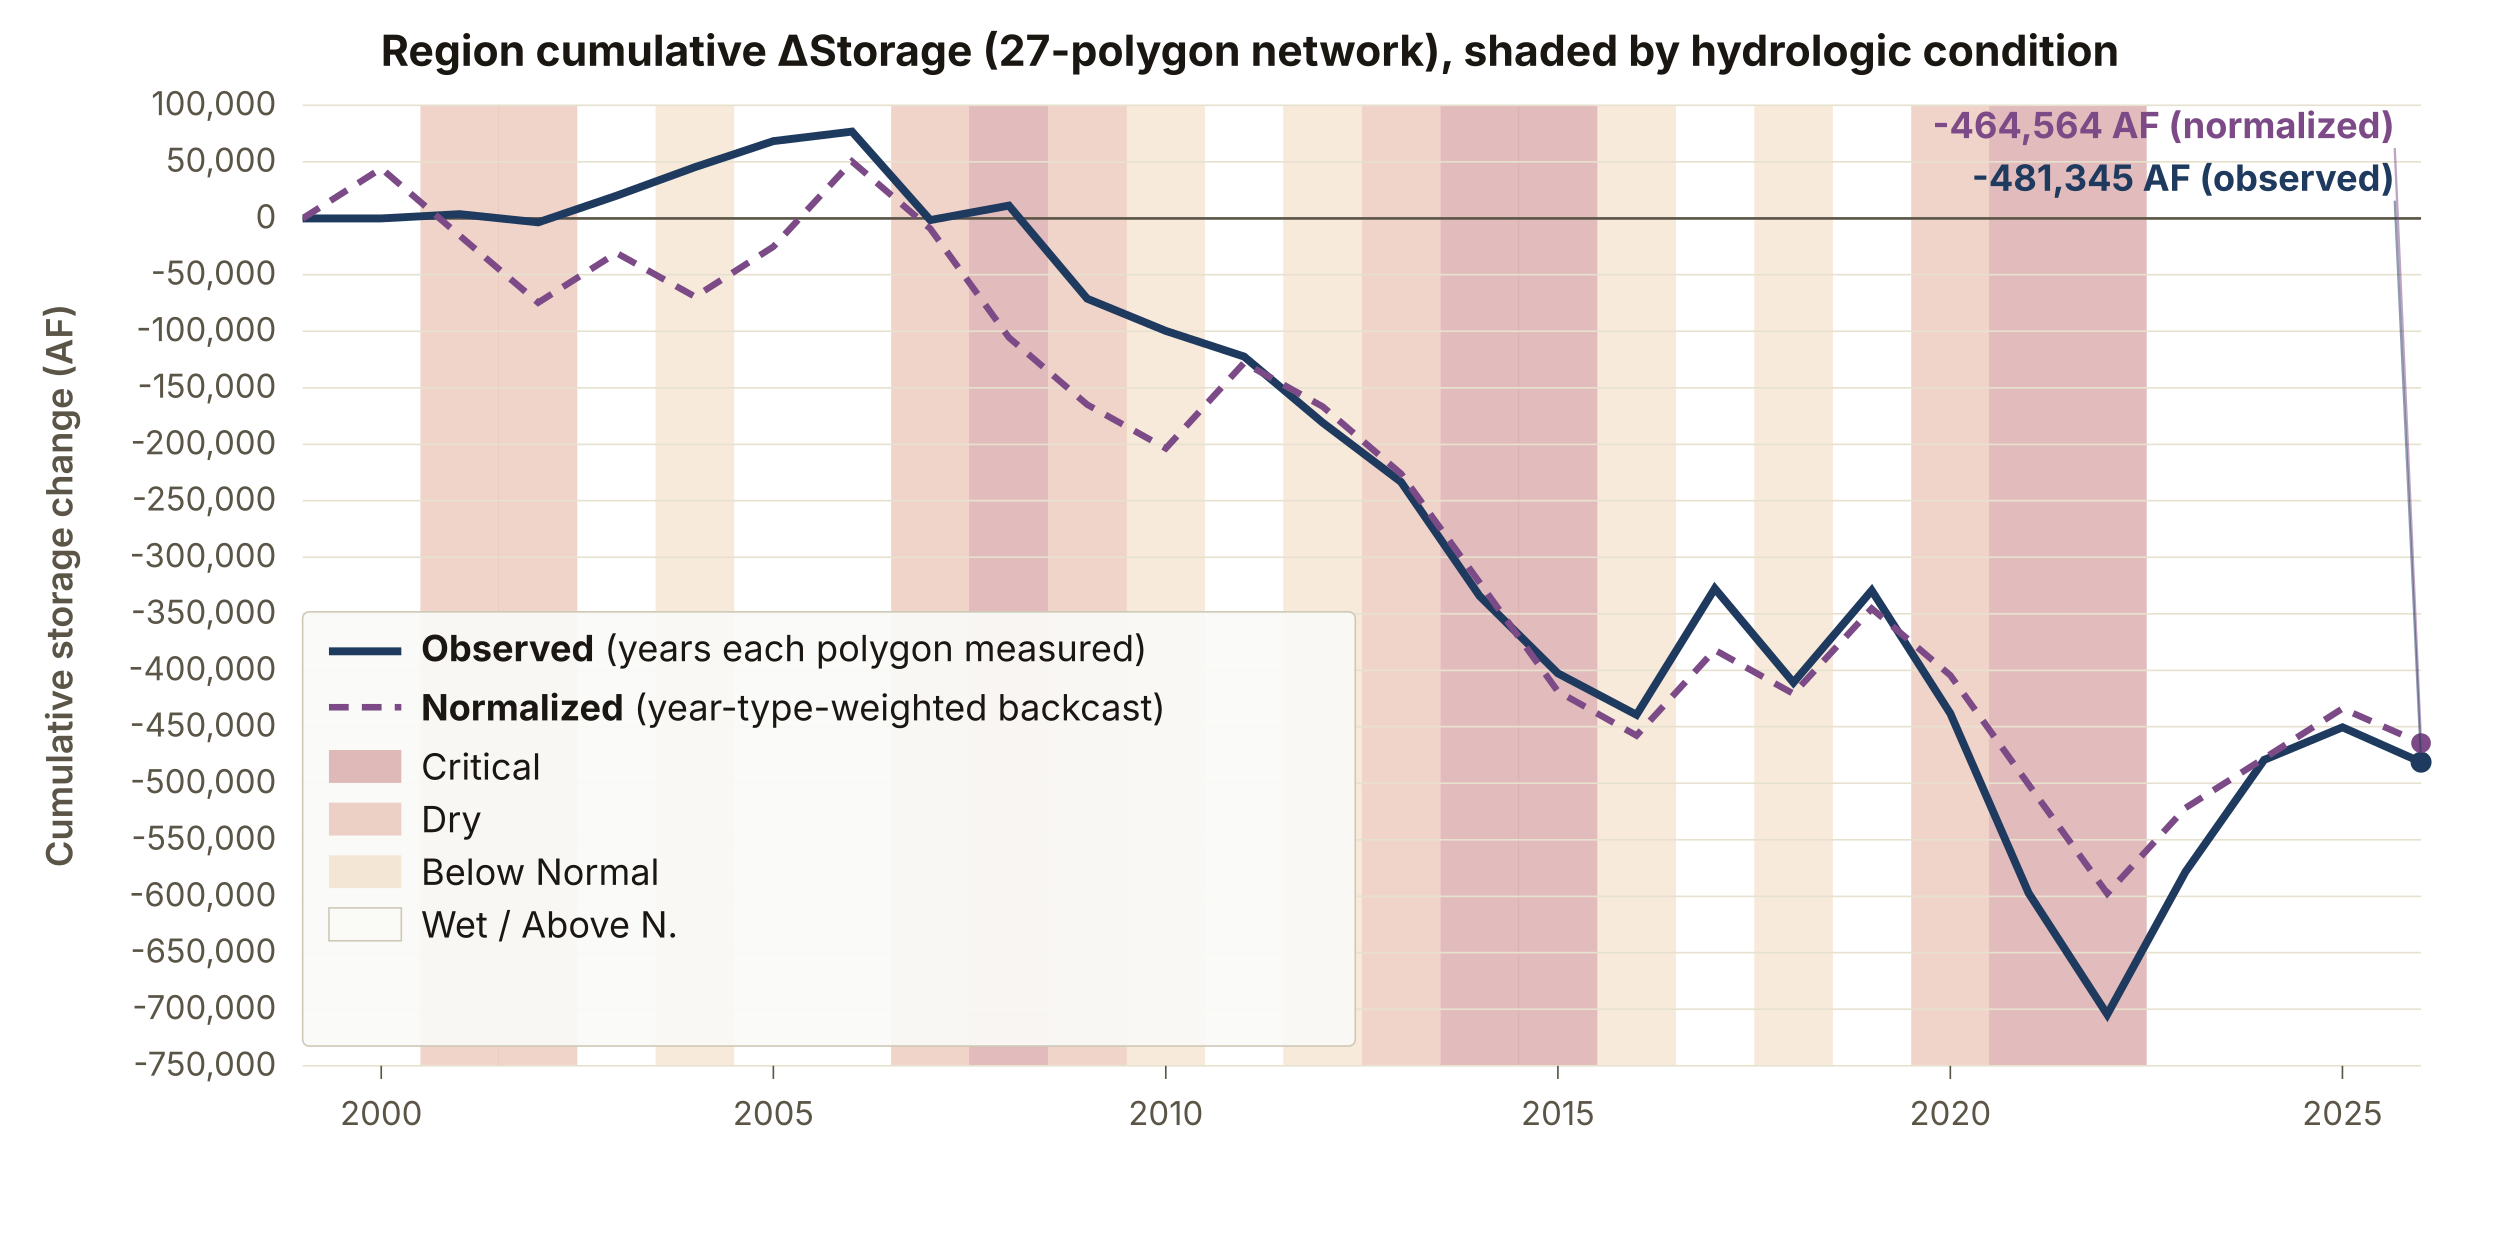
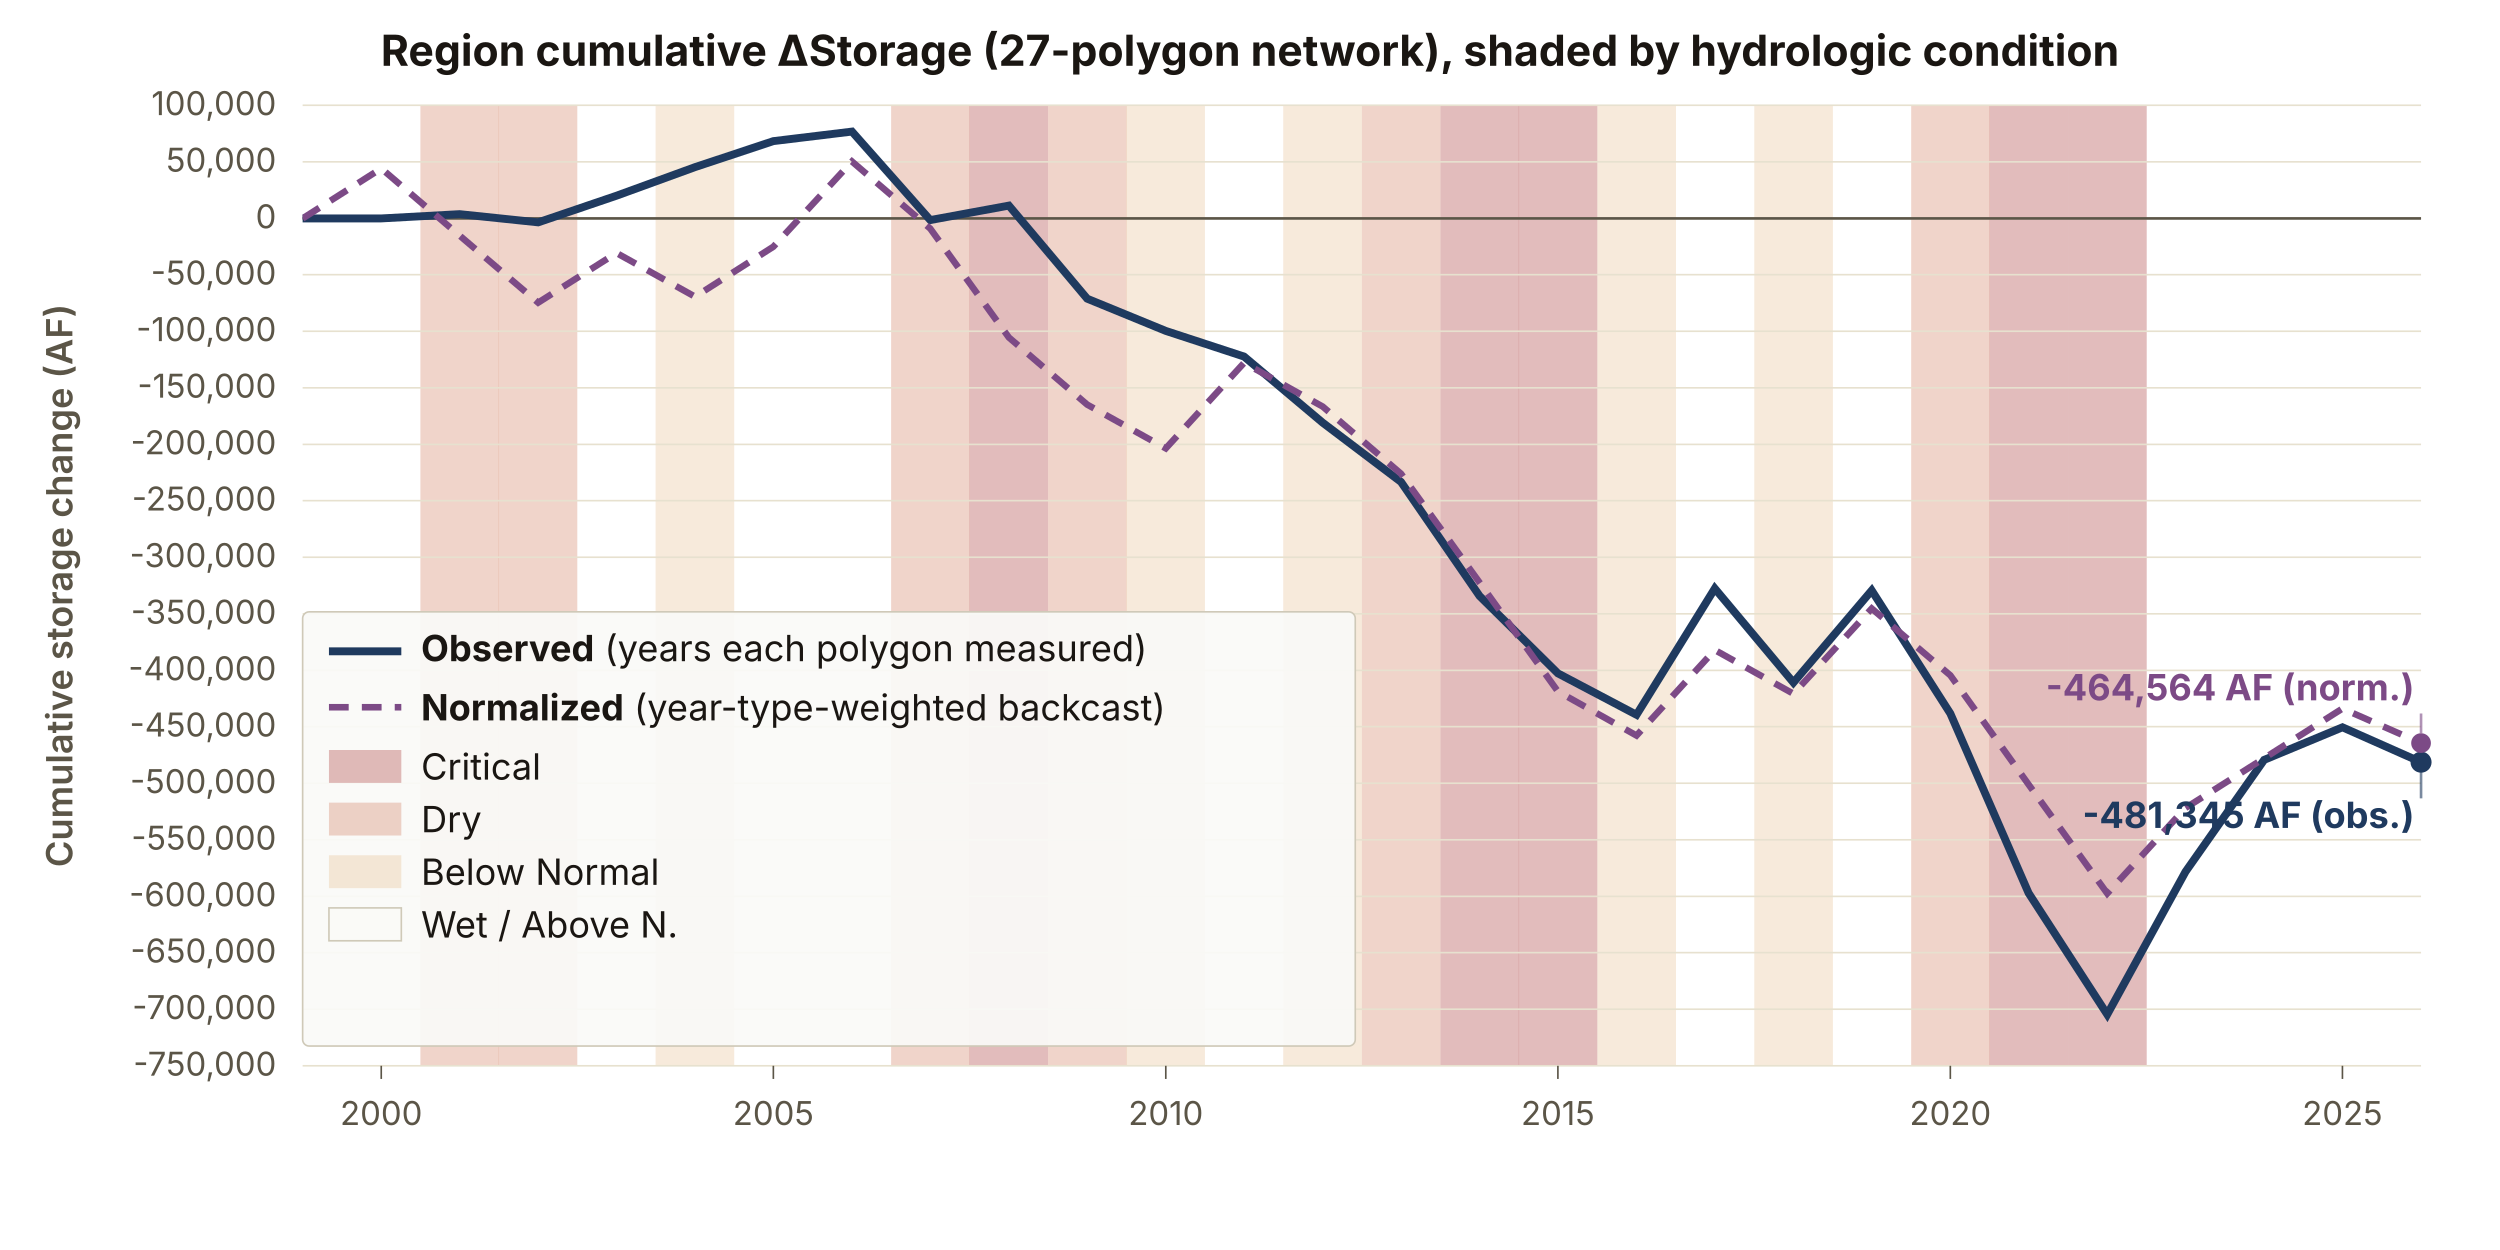
<svg xmlns="http://www.w3.org/2000/svg" viewBox="0 0 760 380" style="background:#fafaf7;font-family:'Inter',ui-sans-serif,system-ui;width:100%;height:auto;display:block;">
  <defs>
    <clipPath id="ts-clip">
      <rect x="92" y="32" width="644" height="292" />
    </clipPath>
  </defs>
  <text x="380.0" y="20" text-anchor="middle" font-size="13" font-weight="700" fill="#1a1612">Region cumulative ΔStorage (27-polygon network), shaded by hydrologic condition</text>
  <rect x="127.8" y="32" width="23.9" height="292" fill="#c75a35" fill-opacity="0.26" />
  <rect x="151.6" y="32" width="23.9" height="292" fill="#c75a35" fill-opacity="0.26" />
  <rect x="199.3" y="32" width="23.9" height="292" fill="#d99a4f" fill-opacity="0.2" />
  <rect x="270.9" y="32" width="23.9" height="292" fill="#c75a35" fill-opacity="0.26" />
  <rect x="294.7" y="32" width="23.9" height="292" fill="#a32d2d" fill-opacity="0.32" />
  <rect x="318.6" y="32" width="23.9" height="292" fill="#c75a35" fill-opacity="0.26" />
  <rect x="342.4" y="32" width="23.9" height="292" fill="#d99a4f" fill-opacity="0.2" />
  <rect x="390.1" y="32" width="23.9" height="292" fill="#d99a4f" fill-opacity="0.2" />
  <rect x="414.0" y="32" width="23.9" height="292" fill="#c75a35" fill-opacity="0.26" />
  <rect x="437.9" y="32" width="23.9" height="292" fill="#a32d2d" fill-opacity="0.32" />
  <rect x="461.7" y="32" width="23.9" height="292" fill="#a32d2d" fill-opacity="0.32" />
  <rect x="485.6" y="32" width="23.9" height="292" fill="#d99a4f" fill-opacity="0.2" />
  <rect x="533.3" y="32" width="23.9" height="292" fill="#d99a4f" fill-opacity="0.2" />
  <rect x="581.0" y="32" width="23.9" height="292" fill="#c75a35" fill-opacity="0.26" />
  <rect x="604.8" y="32" width="23.9" height="292" fill="#a32d2d" fill-opacity="0.32" />
  <rect x="628.7" y="32" width="23.9" height="292" fill="#a32d2d" fill-opacity="0.32" />
  <line x1="92" y1="324.0" x2="736" y2="324.0" stroke="#e7e1cf" stroke-width="0.5" />
  <text x="84" y="327.0" text-anchor="end" font-size="10" fill="#5b5547">-750,000</text>
  <line x1="92" y1="306.8" x2="736" y2="306.8" stroke="#e7e1cf" stroke-width="0.5" />
  <text x="84" y="309.8" text-anchor="end" font-size="10" fill="#5b5547">-700,000</text>
  <line x1="92" y1="289.6" x2="736" y2="289.6" stroke="#e7e1cf" stroke-width="0.5" />
  <text x="84" y="292.6" text-anchor="end" font-size="10" fill="#5b5547">-650,000</text>
  <line x1="92" y1="272.5" x2="736" y2="272.5" stroke="#e7e1cf" stroke-width="0.5" />
  <text x="84" y="275.5" text-anchor="end" font-size="10" fill="#5b5547">-600,000</text>
  <line x1="92" y1="255.3" x2="736" y2="255.3" stroke="#e7e1cf" stroke-width="0.5" />
  <text x="84" y="258.3" text-anchor="end" font-size="10" fill="#5b5547">-550,000</text>
  <line x1="92" y1="238.1" x2="736" y2="238.1" stroke="#e7e1cf" stroke-width="0.5" />
  <text x="84" y="241.1" text-anchor="end" font-size="10" fill="#5b5547">-500,000</text>
  <line x1="92" y1="220.9" x2="736" y2="220.9" stroke="#e7e1cf" stroke-width="0.5" />
  <text x="84" y="223.9" text-anchor="end" font-size="10" fill="#5b5547">-450,000</text>
  <line x1="92" y1="203.8" x2="736" y2="203.8" stroke="#e7e1cf" stroke-width="0.5" />
  <text x="84" y="206.8" text-anchor="end" font-size="10" fill="#5b5547">-400,000</text>
  <line x1="92" y1="186.6" x2="736" y2="186.6" stroke="#e7e1cf" stroke-width="0.5" />
  <text x="84" y="189.6" text-anchor="end" font-size="10" fill="#5b5547">-350,000</text>
  <line x1="92" y1="169.4" x2="736" y2="169.4" stroke="#e7e1cf" stroke-width="0.5" />
  <text x="84" y="172.4" text-anchor="end" font-size="10" fill="#5b5547">-300,000</text>
  <line x1="92" y1="152.2" x2="736" y2="152.2" stroke="#e7e1cf" stroke-width="0.5" />
  <text x="84" y="155.2" text-anchor="end" font-size="10" fill="#5b5547">-250,000</text>
  <line x1="92" y1="135.1" x2="736" y2="135.1" stroke="#e7e1cf" stroke-width="0.5" />
  <text x="84" y="138.1" text-anchor="end" font-size="10" fill="#5b5547">-200,000</text>
  <line x1="92" y1="117.9" x2="736" y2="117.9" stroke="#e7e1cf" stroke-width="0.5" />
  <text x="84" y="120.9" text-anchor="end" font-size="10" fill="#5b5547">-150,000</text>
  <line x1="92" y1="100.7" x2="736" y2="100.7" stroke="#e7e1cf" stroke-width="0.5" />
  <text x="84" y="103.7" text-anchor="end" font-size="10" fill="#5b5547">-100,000</text>
  <line x1="92" y1="83.5" x2="736" y2="83.5" stroke="#e7e1cf" stroke-width="0.5" />
  <text x="84" y="86.5" text-anchor="end" font-size="10" fill="#5b5547">-50,000</text>
  <line x1="92" y1="66.4" x2="736" y2="66.4" stroke="#e7e1cf" stroke-width="0.5" />
  <text x="84" y="69.4" text-anchor="end" font-size="10" fill="#5b5547">0</text>
  <line x1="92" y1="49.2" x2="736" y2="49.2" stroke="#e7e1cf" stroke-width="0.5" />
  <text x="84" y="52.2" text-anchor="end" font-size="10" fill="#5b5547">50,000</text>
  <line x1="92" y1="32.0" x2="736" y2="32.0" stroke="#e7e1cf" stroke-width="0.5" />
  <text x="84" y="35.0" text-anchor="end" font-size="10" fill="#5b5547">100,000</text>
  <line x1="92" y1="66.4" x2="736" y2="66.4" stroke="#5b5547" stroke-width="0.8" />
  <line x1="115.9" y1="324" x2="115.9" y2="328" stroke="#5b5547" stroke-width="0.5" />
  <text x="115.9" y="342" text-anchor="middle" font-size="10" fill="#5b5547">2000</text>
  <line x1="235.1" y1="324" x2="235.1" y2="328" stroke="#5b5547" stroke-width="0.5" />
  <text x="235.1" y="342" text-anchor="middle" font-size="10" fill="#5b5547">2005</text>
  <line x1="354.4" y1="324" x2="354.4" y2="328" stroke="#5b5547" stroke-width="0.5" />
  <text x="354.4" y="342" text-anchor="middle" font-size="10" fill="#5b5547">2010</text>
  <line x1="473.6" y1="324" x2="473.6" y2="328" stroke="#5b5547" stroke-width="0.5" />
  <text x="473.6" y="342" text-anchor="middle" font-size="10" fill="#5b5547">2015</text>
  <line x1="592.9" y1="324" x2="592.9" y2="328" stroke="#5b5547" stroke-width="0.5" />
  <text x="592.9" y="342" text-anchor="middle" font-size="10" fill="#5b5547">2020</text>
  <line x1="712.1" y1="324" x2="712.1" y2="328" stroke="#5b5547" stroke-width="0.5" />
  <text x="712.1" y="342" text-anchor="middle" font-size="10" fill="#5b5547">2025</text>
  <text x="22" y="178.0" transform="rotate(-90,22,178.0)" text-anchor="middle" font-size="11" fill="#5b5547" font-weight="600">Cumulative storage change (AF)</text>
  <polyline points="92.0,66.4 115.9,66.4 139.7,65.1 163.6,67.6 187.4,59.5 211.3,50.8 235.1,42.9 259.0,40.0 282.8,66.9 306.7,62.5 330.5,90.8 354.4,100.6 378.2,108.4 402.1,128.5 425.9,146.5 449.8,181.2 473.6,204.7 497.5,217.3 521.3,178.9 545.2,207.5 569.0,179.5 592.9,216.9 616.7,271.5 640.6,308.4 664.4,265.0 688.3,231.0 712.1,221.1 736.0,231.7" fill="none" stroke="#1f3a5f" stroke-width="2.4" clip-path="url(#ts-clip)" />
  <circle cx="736.0" cy="231.7" r="3.2" fill="#1f3a5f" />
  <polyline points="92.0,66.4 115.9,51.2 139.7,71.6 163.6,92.0 187.4,76.9 211.3,90.2 235.1,75.0 259.0,49.1 282.8,69.5 306.7,102.6 330.5,123.0 354.4,136.3 378.2,110.3 402.1,123.6 425.9,144.0 449.8,177.1 473.6,210.2 497.5,223.6 521.3,197.6 545.2,210.9 569.0,185.0 592.9,205.3 616.7,238.5 640.6,271.6 664.4,245.6 688.3,230.5 712.1,215.4 736.0,225.9" fill="none" stroke="#7c4a86" stroke-width="2.0" stroke-dasharray="6,4" clip-path="url(#ts-clip)" />
  <circle cx="736.0" cy="225.9" r="3.0" fill="#7c4a86" />
-   <line x1="736.0" y1="225.9" x2="728.0" y2="45.0" stroke="#7c4a86" stroke-width="0.7" opacity="0.5" />
-   <text x="728.0" y="42.0" text-anchor="end" font-size="11" font-weight="700" fill="#7c4a86">-464,564 AF (normalized)</text>
-   <line x1="736.0" y1="231.7" x2="728.0" y2="61.0" stroke="#1f3a5f" stroke-width="0.7" opacity="0.5" />
-   <text x="728.0" y="58.0" text-anchor="end" font-size="11" font-weight="700" fill="#1f3a5f">-481,345 AF (observed)</text>
+   <line x1="736.0" y1="222.9" x2="736.0" y2="216.9" stroke="#7c4a86" stroke-width="0.8" opacity="0.6" />
+   <text x="734.0" y="212.9" text-anchor="end" font-size="11" font-weight="700" fill="#7c4a86">-464,564 AF (norm.)</text>
+   <line x1="736.0" y1="234.7" x2="736.0" y2="242.7" stroke="#1f3a5f" stroke-width="0.8" opacity="0.6" />
+   <text x="734.0" y="251.7" text-anchor="end" font-size="11" font-weight="700" fill="#1f3a5f">-481,345 AF (obs.)</text>
  <g transform="translate(100,208)">
    <rect x="-8" y="-22" width="320" height="132" fill="#fafaf7" fill-opacity="0.92" stroke="#cfc9b8" stroke-width="0.5" rx="2" />
    <line x1="0" y1="-10" x2="22" y2="-10" stroke="#1f3a5f" stroke-width="2.4" />
    <text x="28" y="-7" font-size="11" fill="#1a1612">
      <tspan font-weight="700">Observed</tspan> (years each polygon measured)</text>
    <line x1="0" y1="7" x2="22" y2="7" stroke="#7c4a86" stroke-width="2.0" stroke-dasharray="6,4" />
    <text x="28" y="11" font-size="11" fill="#1a1612">
      <tspan font-weight="700">Normalized</tspan> (year-type-weighted backcast)</text>
    <rect x="0" y="20" width="22" height="10" fill="#a32d2d" fill-opacity="0.32" />
    <text x="28" y="29" font-size="11" fill="#1a1612">Critical</text>
    <rect x="0" y="36" width="22" height="10" fill="#c75a35" fill-opacity="0.26" />
    <text x="28" y="45" font-size="11" fill="#1a1612">Dry</text>
    <rect x="0" y="52" width="22" height="10" fill="#d99a4f" fill-opacity="0.2" />
    <text x="28" y="61" font-size="11" fill="#1a1612">Below Normal</text>
    <rect x="0" y="68" width="22" height="10" fill="#fafaf7" stroke="#cfc9b8" stroke-width="0.5" />
    <text x="28" y="77" font-size="11" fill="#1a1612">Wet / Above N.</text>
  </g>
</svg>
